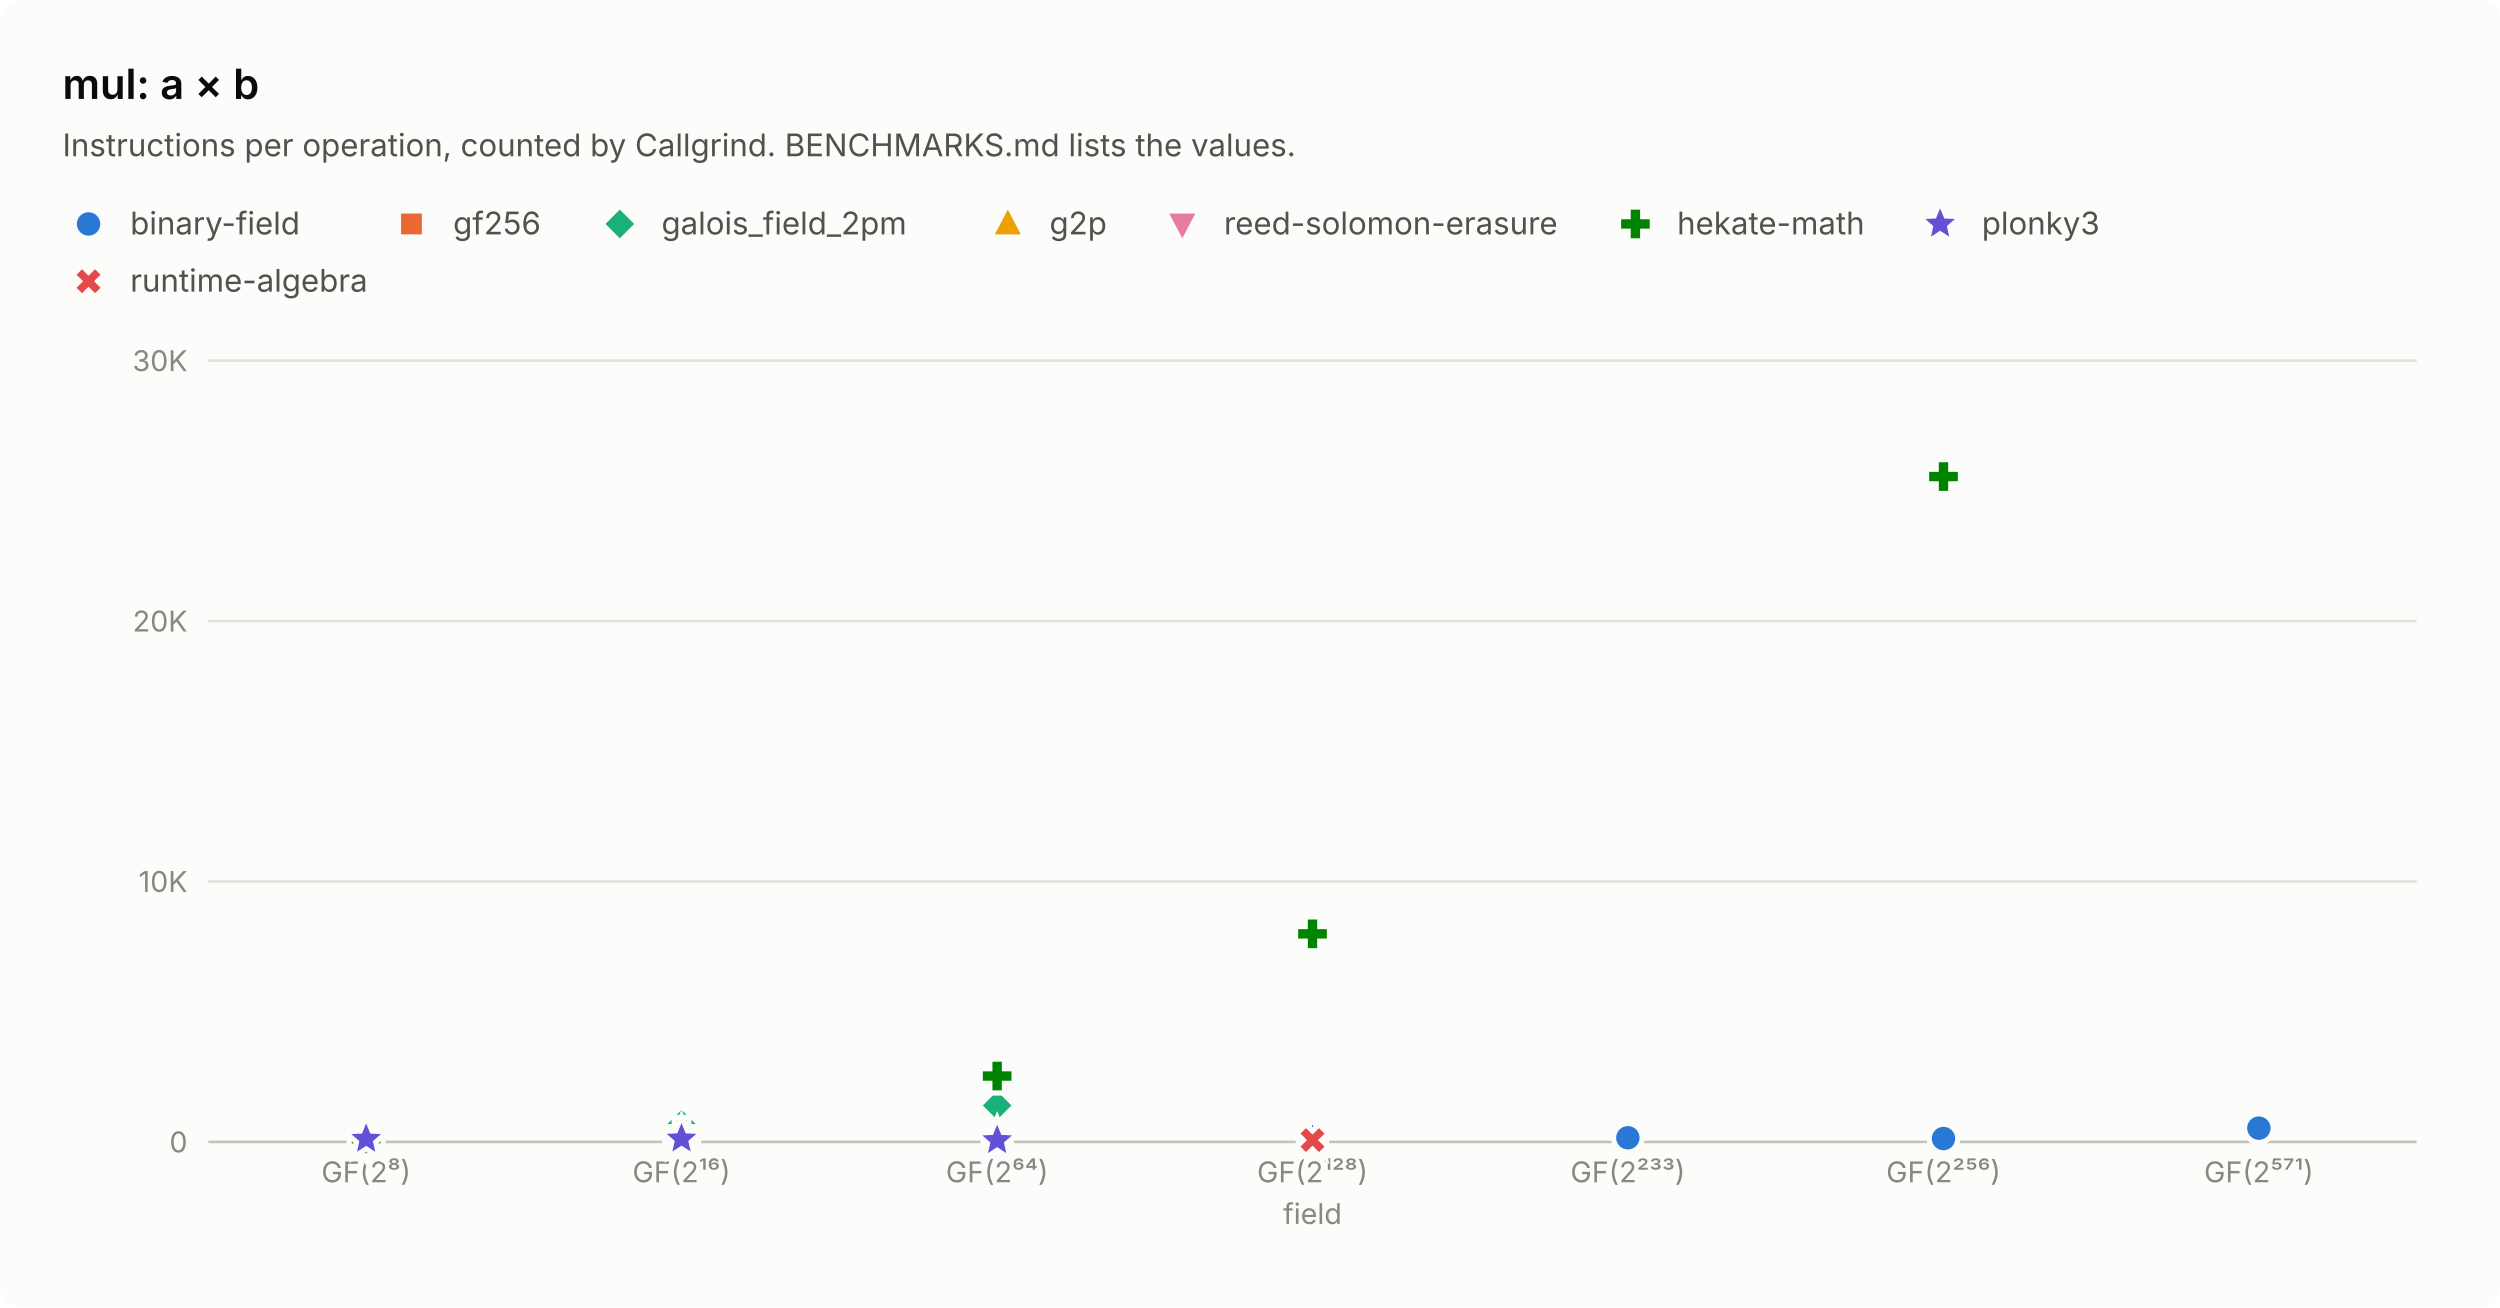
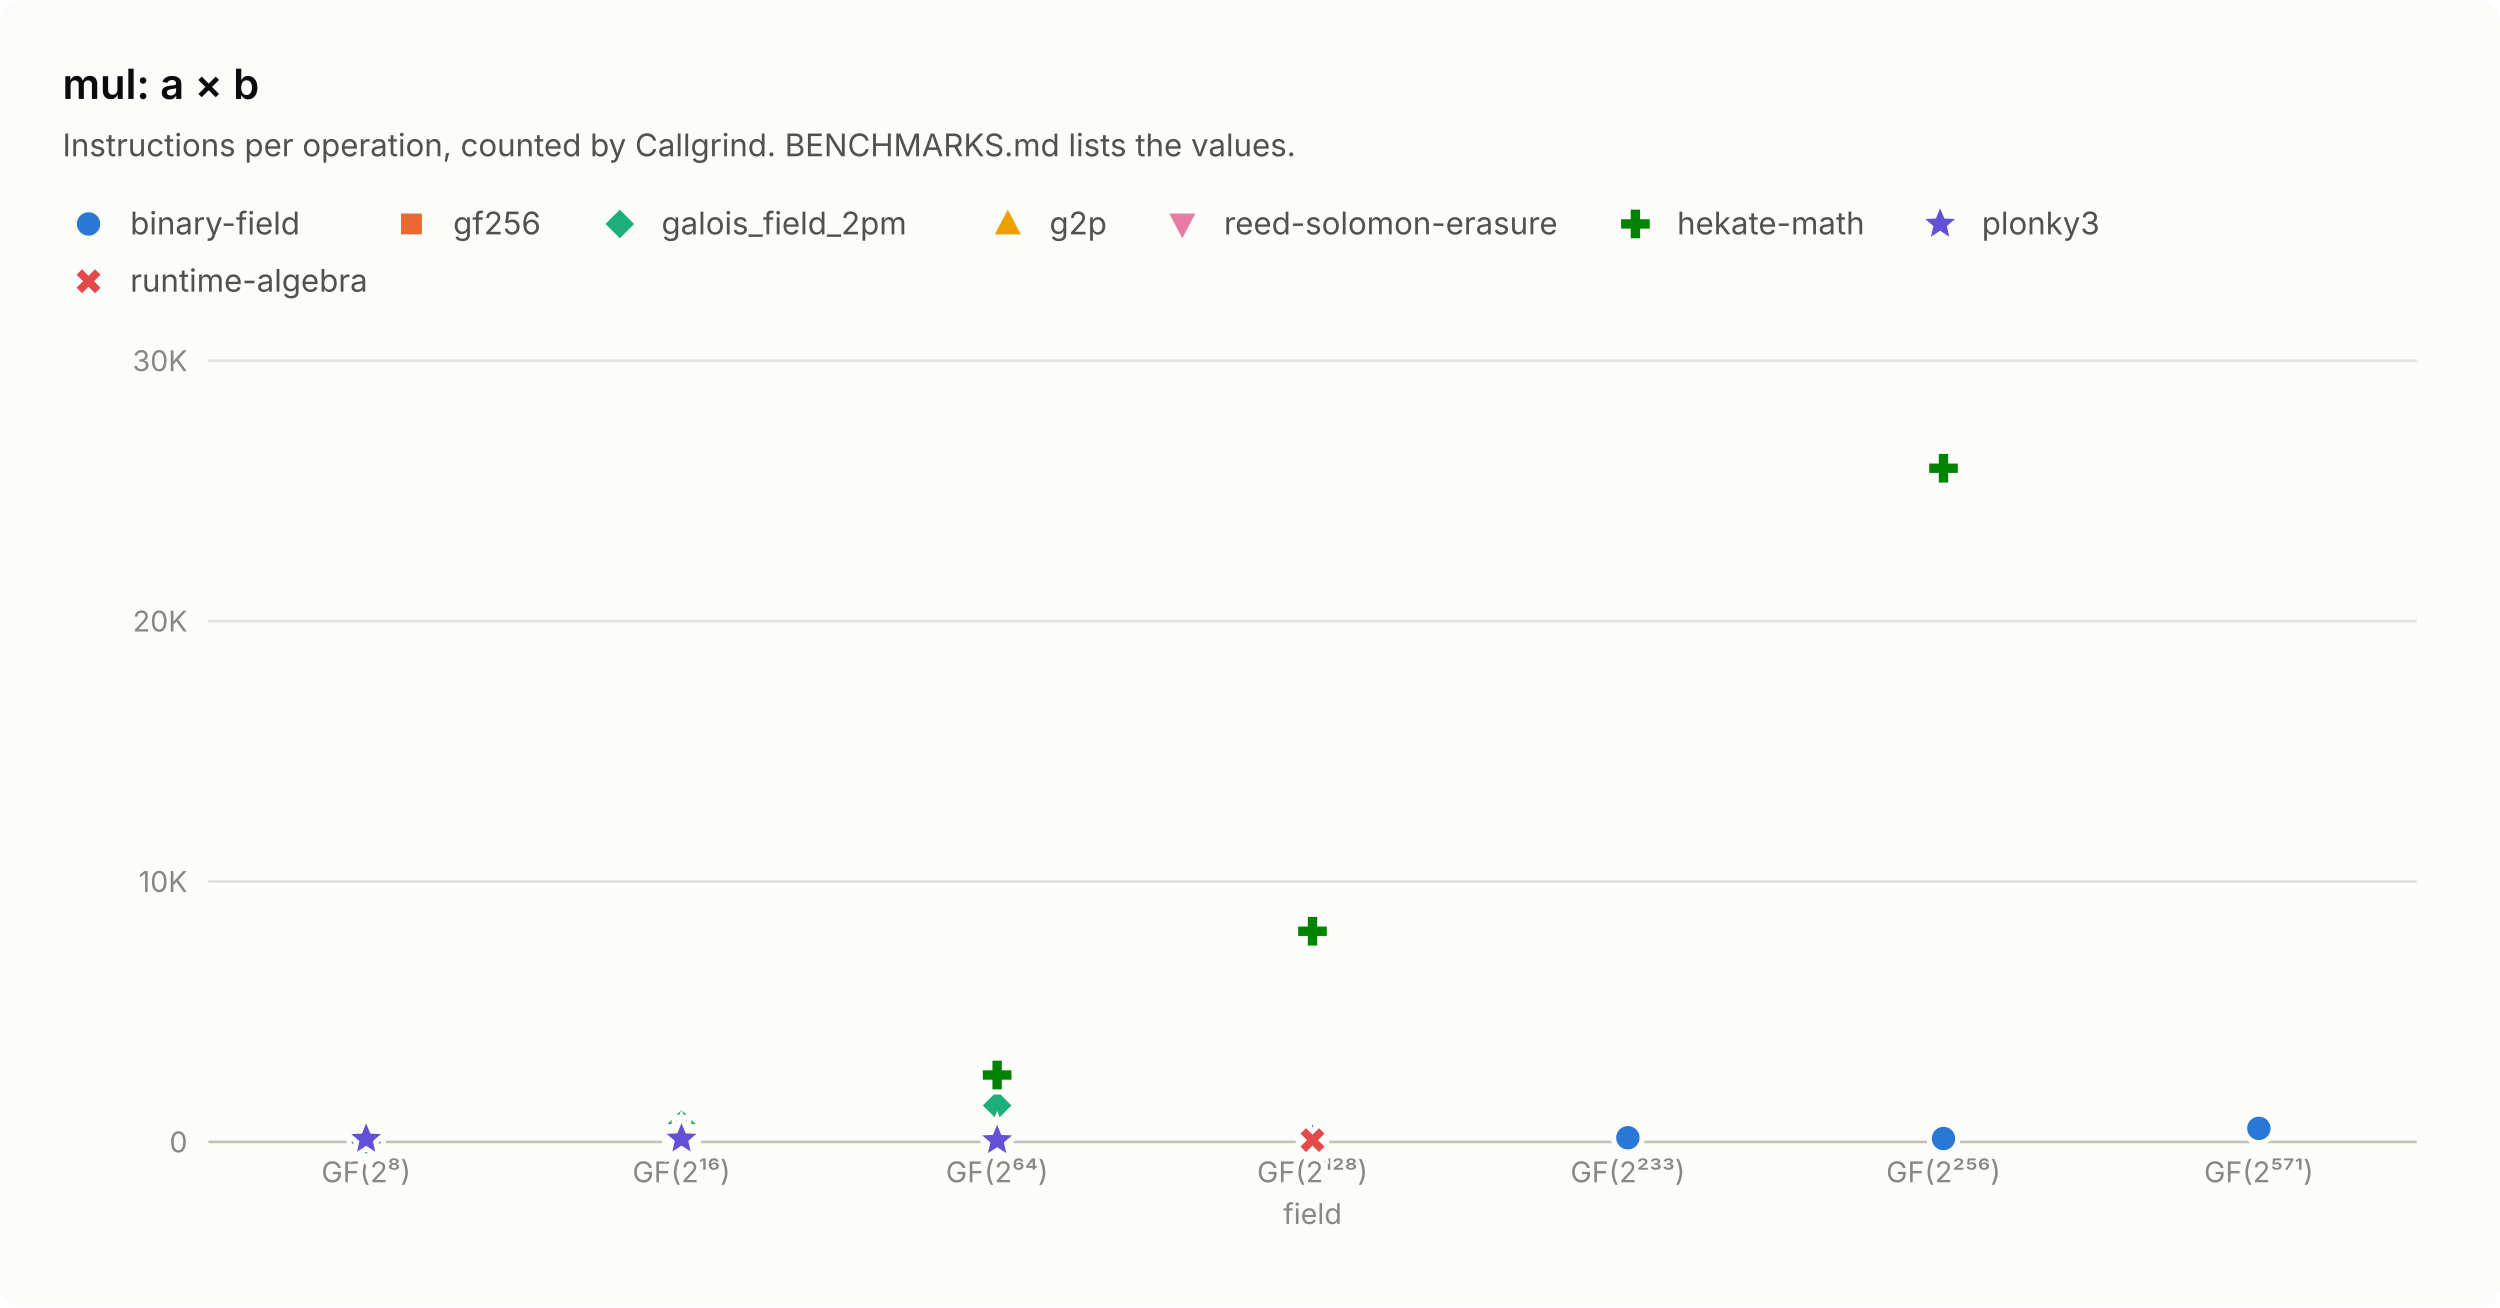
<svg xmlns="http://www.w3.org/2000/svg" width="960" height="502" viewBox="0 0 960 502" role="img" aria-labelledby="title description">
  <style>.grid,.axis{stroke-width:1}.title{font:600 16px system-ui, -apple-system, "Segoe UI", sans-serif}.subtitle,.legend{font:12px system-ui, -apple-system, "Segoe UI", sans-serif}.tick{font:11px system-ui, -apple-system, "Segoe UI", sans-serif;font-variant-numeric:tabular-nums}.line{fill:none;stroke-width:2;stroke-linejoin:round;stroke-linecap:round}.marker{stroke-width:4;paint-order:stroke}.surface{fill:#fcfcfb}.grid{stroke:#e1e0d9}.axis{stroke:#c3c2b7}.title{fill:#0b0b0b}.subtitle,.legend{fill:#52514e}.tick{fill:#898781}.marker{stroke:#fcfcfb}.c0 .line{stroke:#2a78d6}.c0 .marker{fill:#2a78d6}.c1 .line{stroke:#eb6834}.c1 .marker{fill:#eb6834}.c2 .line{stroke:#1baf7a}.c2 .marker{fill:#1baf7a}.c3 .line{stroke:#eda100}.c3 .marker{fill:#eda100}.c4 .line{stroke:#e87ba4}.c4 .marker{fill:#e87ba4}.c5 .line{stroke:#008300}.c5 .marker{fill:#008300}.c6 .line{stroke:#6250d6}.c6 .marker{fill:#6250d6}.c7 .line{stroke:#e34948}.c7 .marker{fill:#e34948}@media (prefers-color-scheme: dark){.surface{fill:#1a1a19}.grid{stroke:#2c2c2a}.axis{stroke:#383835}.title{fill:#f0efec}.subtitle,.legend{fill:#c3c2b7}.tick{fill:#898781}.marker{stroke:#1a1a19}.c0 .line{stroke:#3987e5}.c0 .marker{fill:#3987e5}.c1 .line{stroke:#d95926}.c1 .marker{fill:#d95926}.c2 .line{stroke:#199e70}.c2 .marker{fill:#199e70}.c3 .line{stroke:#c98500}.c3 .marker{fill:#c98500}.c4 .line{stroke:#d55181}.c4 .marker{fill:#d55181}.c5 .line{stroke:#008300}.c5 .marker{fill:#008300}.c6 .line{stroke:#9085e9}.c6 .marker{fill:#9085e9}.c7 .line{stroke:#e66767}.c7 .marker{fill:#e66767}}</style>
  <rect class="surface" width="960" height="502" rx="8" />
  <text class="title" x="24" y="38">mul: a × b</text>
  <text class="subtitle" x="24" y="60">Instructions per operation, counted by Callgrind. BENCHMARKS.md lists the values.</text>
  <g class="c0">
    <path class="marker" transform="translate(34,86)" d="M0,-4.5A4.5,4.5 0 1 1 0,4.5A4.5,4.5 0 1 1 0,-4.5Z" />
  </g>
  <text class="legend" x="50" y="90">binary-field</text>
  <g class="c1">
    <path class="marker" transform="translate(158,86)" d="M-4,-4H4V4H-4Z" />
  </g>
  <text class="legend" x="174" y="90">gf256</text>
  <g class="c2">
    <path class="marker" transform="translate(238,86)" d="M0,-5.5L5.5,0L0,5.5L-5.5,0Z" />
  </g>
  <text class="legend" x="254" y="90">galois_field_2pm</text>
  <g class="c3">
    <path class="marker" transform="translate(387,86)" d="M0,-5.5L5,4H-5Z" />
  </g>
  <text class="legend" x="403" y="90">g2p</text>
  <g class="c4">
    <path class="marker" transform="translate(454,86)" d="M0,5.5L5,-4H-5Z" />
  </g>
  <text class="legend" x="470" y="90">reed-solomon-erasure</text>
  <g class="c5">
    <path class="marker" transform="translate(628,86)" d="M-1.8,-5.5H1.8V-1.8H5.5V1.8H1.8V5.5H-1.8V1.8H-5.5V-1.8H-1.8Z" />
  </g>
  <text class="legend" x="644" y="90">hekate-math</text>
  <g class="c6">
    <path class="marker" transform="translate(745,86)" d="M0,-6L1.6,-2.1L5.7,-1.9L2.6,0.8L3.5,4.9L0,2.6L-3.5,4.9L-2.6,0.8L-5.7,-1.9L-1.6,-2.1Z" />
  </g>
  <text class="legend" x="761" y="90">plonky3</text>
  <g class="c7">
    <path class="marker" transform="translate(34,108)" d="M-4.6,-2.5L-2.5,-4.6L0,-2.1L2.5,-4.6L4.6,-2.5L2.1,0L4.6,2.5L2.5,4.6L0,2.1L-2.5,4.6L-4.6,2.5L-2.1,0Z" />
  </g>
  <text class="legend" x="50" y="112">runtime-algebra</text>
  <text class="tick" x="72" y="442.5" text-anchor="end">0</text>
  <path class="grid" d="M80,338.5H928" />
  <text class="tick" x="72" y="342.5" text-anchor="end">10K</text>
  <path class="grid" d="M80,238.5H928" />
  <text class="tick" x="72" y="242.5" text-anchor="end">20K</text>
  <path class="grid" d="M80,138.5H928" />
  <text class="tick" x="72" y="142.5" text-anchor="end">30K</text>
  <path class="axis" d="M80,438.5H928" />
  <text class="tick" x="140.6" y="454" text-anchor="middle">GF(2⁸)</text>
  <text class="tick" x="261.7" y="454" text-anchor="middle">GF(2¹⁶)</text>
  <text class="tick" x="382.9" y="454" text-anchor="middle">GF(2⁶⁴)</text>
  <text class="tick" x="504.0" y="454" text-anchor="middle">GF(2¹²⁸)</text>
  <text class="tick" x="625.1" y="454" text-anchor="middle">GF(2²³³)</text>
  <text class="tick" x="746.3" y="454" text-anchor="middle">GF(2²⁵⁶)</text>
  <text class="tick" x="867.4" y="454" text-anchor="middle">GF(2⁵⁷¹)</text>
  <text class="tick" x="504.0" y="470" text-anchor="middle">field</text>
  <g class="c0">
    <path class="marker" transform="translate(140.6,437.8)" d="M0,-4.5A4.5,4.5 0 1 1 0,4.5A4.5,4.5 0 1 1 0,-4.5Z" />
    <path class="marker" transform="translate(261.7,437.8)" d="M0,-4.5A4.5,4.5 0 1 1 0,4.5A4.5,4.5 0 1 1 0,-4.5Z" />
    <path class="marker" transform="translate(382.9,437.8)" d="M0,-4.5A4.5,4.5 0 1 1 0,4.5A4.5,4.5 0 1 1 0,-4.5Z" />
    <path class="marker" transform="translate(504.0,437.7)" d="M0,-4.5A4.5,4.5 0 1 1 0,4.5A4.5,4.5 0 1 1 0,-4.5Z" />
    <path class="marker" transform="translate(625.1,436.9)" d="M0,-4.5A4.5,4.5 0 1 1 0,4.5A4.5,4.5 0 1 1 0,-4.5Z" />
    <path class="marker" transform="translate(746.3,437.2)" d="M0,-4.5A4.5,4.5 0 1 1 0,4.5A4.5,4.5 0 1 1 0,-4.5Z" />
-     <path class="marker" transform="translate(867.4,433.2)" d="M0,-4.5A4.5,4.5 0 1 1 0,4.5A4.5,4.5 0 1 1 0,-4.5Z" />
+     <path class="marker" transform="translate(867.4,433.3)" d="M0,-4.5A4.5,4.5 0 1 1 0,4.5A4.5,4.5 0 1 1 0,-4.5Z" />
  </g>
  <g class="c1">
    <path class="marker" transform="translate(140.6,437.8)" d="M-4,-4H4V4H-4Z" />
    <path class="marker" transform="translate(261.7,437.8)" d="M-4,-4H4V4H-4Z" />
    <path class="marker" transform="translate(382.9,437.9)" d="M-4,-4H4V4H-4Z" />
  </g>
  <g class="c2">
    <path class="marker" transform="translate(140.6,434.8)" d="M0,-5.5L5.5,0L0,5.5L-5.5,0Z" />
    <path class="marker" transform="translate(261.7,431.7)" d="M0,-5.5L5.5,0L0,5.5L-5.5,0Z" />
    <path class="marker" transform="translate(382.9,424.5)" d="M0,-5.5L5.5,0L0,5.5L-5.5,0Z" />
  </g>
  <g class="c3">
    <path class="marker" transform="translate(140.6,437.9)" d="M0,-5.5L5,4H-5Z" />
    <path class="marker" transform="translate(261.7,437.8)" d="M0,-5.5L5,4H-5Z" />
  </g>
  <g class="c4">
    <path class="marker" transform="translate(140.6,437.9)" d="M0,5.5L5,-4H-5Z" />
    <path class="marker" transform="translate(261.7,437.7)" d="M0,5.5L5,-4H-5Z" />
  </g>
  <g class="c5">
    <path class="marker" transform="translate(140.6,437.3)" d="M-1.8,-5.5H1.8V-1.8H5.5V1.8H1.8V5.5H-1.8V1.8H-5.5V-1.8H-1.8Z" />
    <path class="marker" transform="translate(261.7,435.6)" d="M-1.8,-5.5H1.8V-1.8H5.5V1.8H1.8V5.5H-1.8V1.8H-5.5V-1.8H-1.8Z" />
-     <path class="marker" transform="translate(382.9,413.2)" d="M-1.8,-5.5H1.8V-1.8H5.5V1.8H1.8V5.5H-1.8V1.8H-5.5V-1.8H-1.8Z" />
-     <path class="marker" transform="translate(504.0,358.6)" d="M-1.8,-5.5H1.8V-1.8H5.5V1.8H1.8V5.5H-1.8V1.8H-5.5V-1.8H-1.8Z" />
-     <path class="marker" transform="translate(746.3,183.0)" d="M-1.8,-5.5H1.8V-1.8H5.5V1.8H1.8V5.5H-1.8V1.8H-5.5V-1.8H-1.8Z" />
+     <path class="marker" transform="translate(382.9,412.8)" d="M-1.8,-5.5H1.8V-1.8H5.5V1.8H1.8V5.5H-1.8V1.8H-5.5V-1.8H-1.8Z" />
+     <path class="marker" transform="translate(504.0,357.6)" d="M-1.8,-5.5H1.8V-1.8H5.5V1.8H1.8V5.5H-1.8V1.8H-5.5V-1.8H-1.8Z" />
+     <path class="marker" transform="translate(746.3,179.8)" d="M-1.8,-5.5H1.8V-1.8H5.5V1.8H1.8V5.5H-1.8V1.8H-5.5V-1.8H-1.8Z" />
  </g>
  <g class="c6">
    <path class="marker" transform="translate(140.6,437.4)" d="M0,-6L1.6,-2.1L5.7,-1.9L2.6,0.8L3.5,4.9L0,2.6L-3.5,4.9L-2.6,0.8L-5.7,-1.9L-1.6,-2.1Z" />
    <path class="marker" transform="translate(261.7,437.3)" d="M0,-6L1.6,-2.1L5.7,-1.9L2.6,0.8L3.5,4.9L0,2.6L-3.5,4.9L-2.6,0.8L-5.7,-1.9L-1.6,-2.1Z" />
    <path class="marker" transform="translate(382.9,437.9)" d="M0,-6L1.6,-2.1L5.7,-1.9L2.6,0.8L3.5,4.9L0,2.6L-3.5,4.9L-2.6,0.8L-5.7,-1.9L-1.6,-2.1Z" />
    <path class="marker" transform="translate(504.0,437.8)" d="M0,-6L1.6,-2.1L5.7,-1.9L2.6,0.8L3.5,4.9L0,2.6L-3.5,4.9L-2.6,0.8L-5.7,-1.9L-1.6,-2.1Z" />
  </g>
  <g class="c7">
    <path class="marker" transform="translate(504.0,437.8)" d="M-4.6,-2.5L-2.5,-4.6L0,-2.1L2.5,-4.6L4.6,-2.5L2.1,0L4.6,2.5L2.5,4.6L0,2.1L-2.5,4.6L-4.6,2.5L-2.1,0Z" />
  </g>
</svg>
